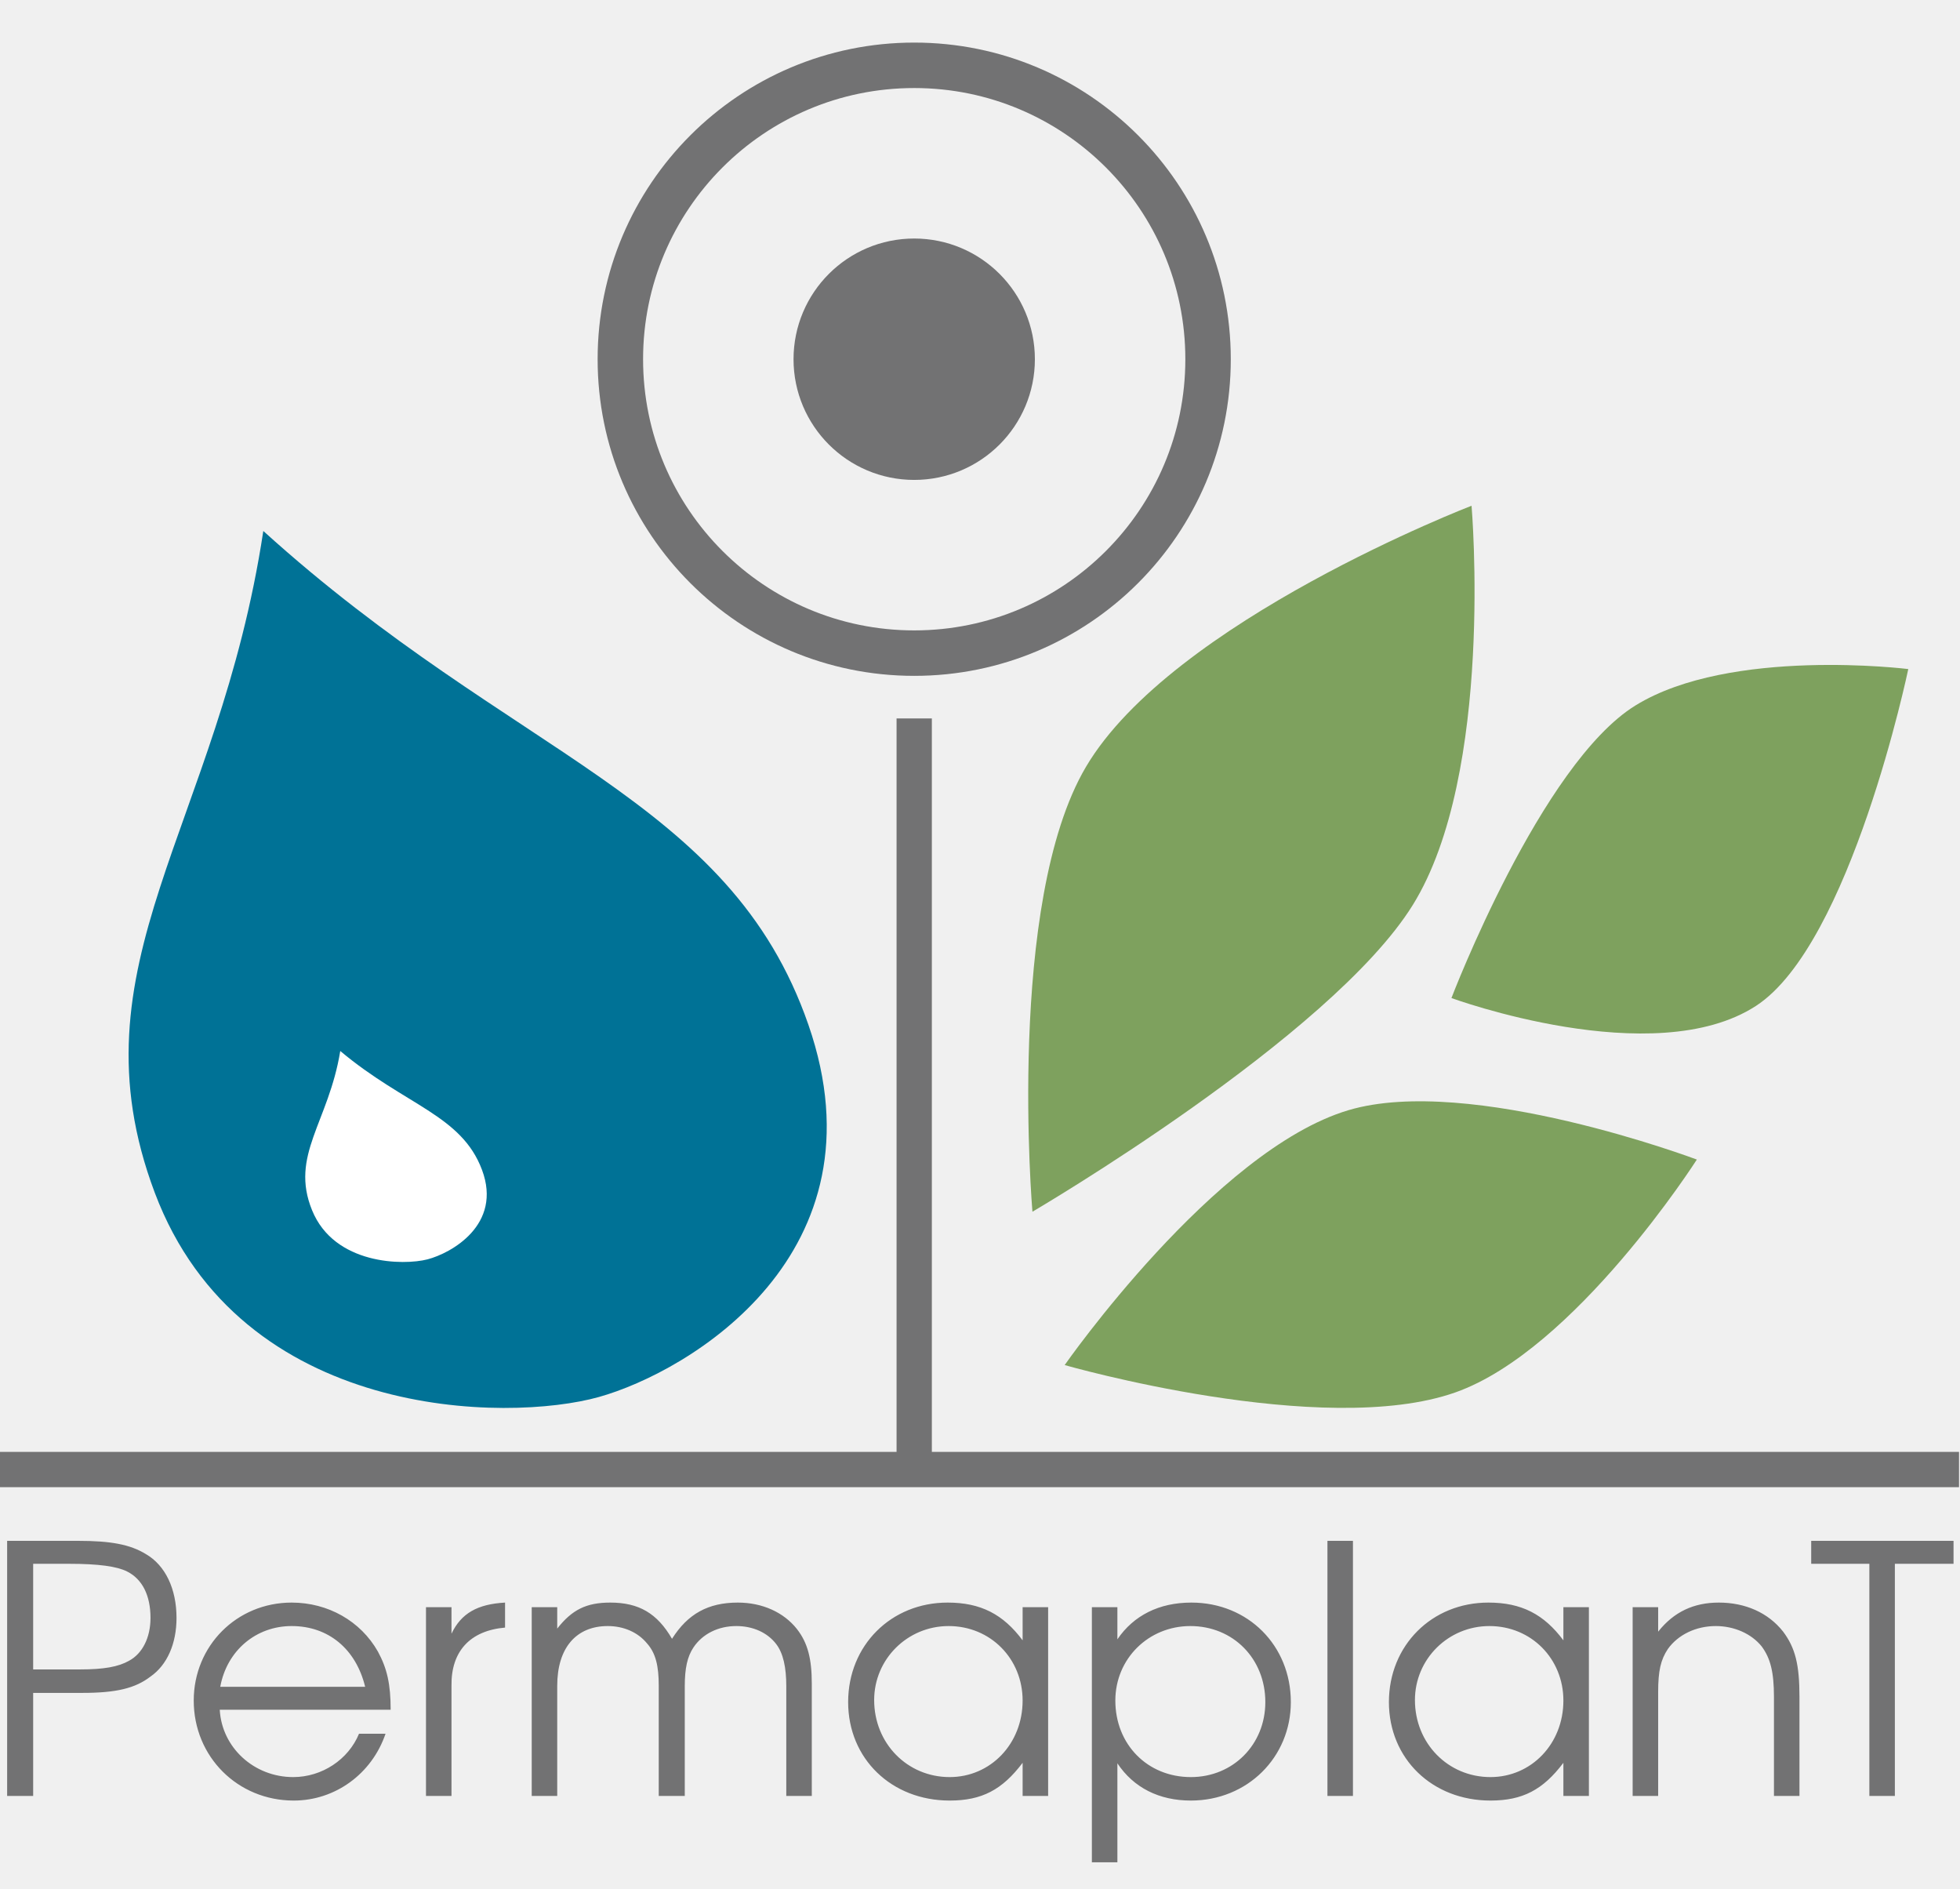
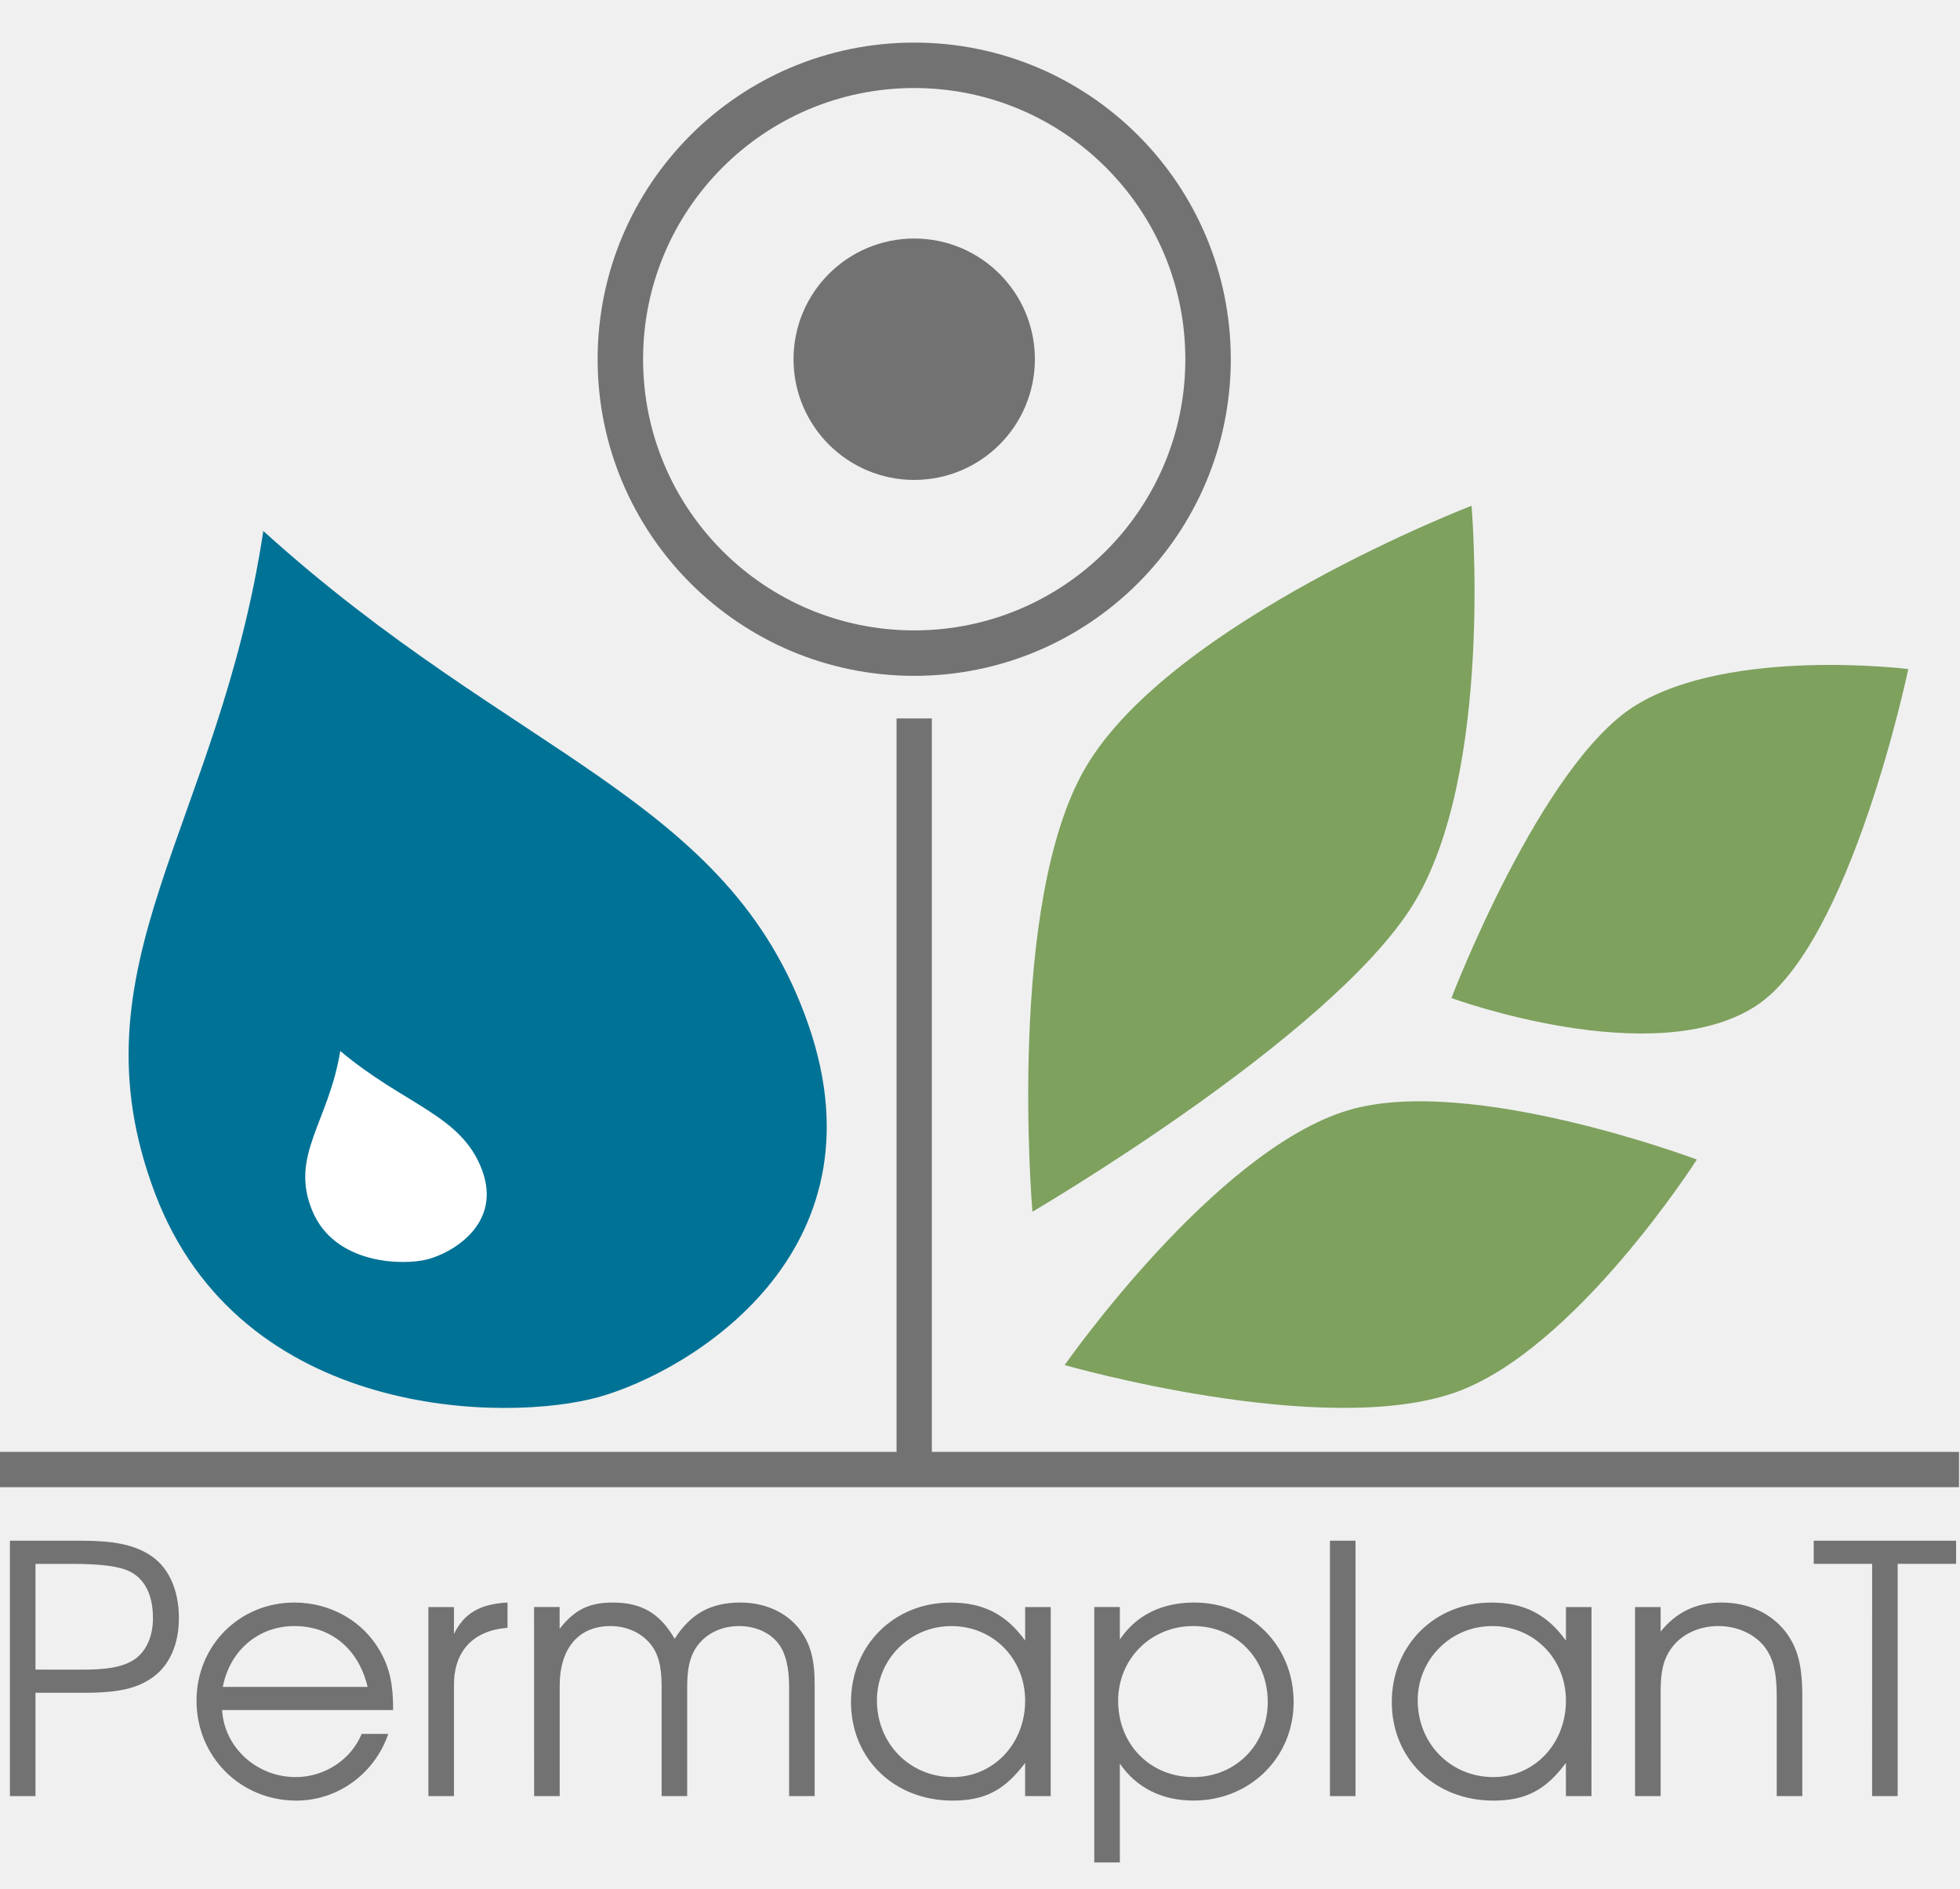
<svg xmlns="http://www.w3.org/2000/svg" width="60.03mm" height="57.825mm" viewBox="0 0 60.03 57.825" version="1.1" id="svg1662">
  <defs id="defs1659">
    <rect x="0.981" y="172.381" width="225.25" height="46.332" id="rect410" />
  </defs>
  <g id="layer1">
    <g id="g1614" transform="translate(0,-0.5)">
      <path style="fill:#7ea15e;fill-opacity:1;stroke:none;stroke-width:0.132px;stroke-linecap:butt;stroke-linejoin:miter;stroke-dasharray:none;stroke-opacity:1" d="m 45.07,15.987 c 0,0 -9.171,3.529 -11.81,7.996 -2.451,4.149 -1.639,13.622 -1.639,13.622 0,0 9.133,-5.34 11.649,-9.392 2.507,-4.038 1.8,-12.226 1.8,-12.226 z" id="path3242" />
      <path style="fill:#7ea15e;fill-opacity:1;stroke:none;stroke-width:0.097px;stroke-linecap:butt;stroke-linejoin:miter;stroke-dasharray:none;stroke-opacity:1" d="m 44.454,31.062 c 0,0 6.194,2.273 9.325,0.242 2.907,-1.886 4.667,-10.316 4.667,-10.316 0,0 -5.444,-0.679 -8.353,1.113 -2.899,1.785 -5.639,8.961 -5.639,8.961 z" id="path3244" />
      <path style="fill:#7ea15e;fill-opacity:1;stroke:none;stroke-width:0.106px;stroke-linecap:butt;stroke-linejoin:miter;stroke-dasharray:none;stroke-opacity:1" d="m 51.97,36.008 c 0,0 -6.954,-2.619 -10.673,-1.511 -4.098,1.222 -8.689,7.804 -8.689,7.804 0,0 7.913,2.271 11.97,0.836 3.671,-1.299 7.392,-7.129 7.392,-7.129 z" id="path3246" />
    </g>
    <g id="g1618">
      <circle style="fill:none;fill-opacity:1;stroke:#727273;stroke-width:1.392;stroke-dasharray:none;stroke-dashoffset:10;stroke-opacity:1" id="circle3260" cx="28" cy="11" r="9" />
      <ellipse style="fill:#727273;fill-opacity:1;stroke:#727273;stroke-width:1.392;stroke-linecap:butt;stroke-linejoin:round;stroke-dasharray:none;stroke-dashoffset:10;stroke-opacity:1;paint-order:normal" id="ellipse3266" cx="28" cy="11" rx="3" ry="3" />
    </g>
    <path style="fill:none;stroke:#727273;stroke-width:1.081;stroke-linecap:butt;stroke-linejoin:miter;stroke-dasharray:none;stroke-opacity:1" id="path3272" d="M 28,22 28,45 0,45 60,45" />
    <g id="g2607" transform="translate(-3.116667,-0.6572047)">
      <path style="display:inline;fill:#007296;fill-opacity:1;stroke:#5e7ea1;stroke-width:0;stroke-linecap:butt;stroke-linejoin:miter;stroke-dasharray:none;stroke-opacity:1" d="m 11.181,16.918 c -1.378,9.102 -5.957,13.269 -3.324,20.262 2.633,6.993 10.819,7.037 13.602,6.256 2.783,-0.78 8.842,-4.395 6.419,-11.393 -2.422,-6.998 -9.019,-8.172 -16.697,-15.126 z" id="path466" />
      <path style="display:inline;fill:#ffffff;fill-opacity:1;stroke:#5e7ea1;stroke-width:0;stroke-linecap:butt;stroke-linejoin:miter;stroke-dasharray:none;stroke-opacity:1" d="m 13.538,32.842 c -0.358,2.19 -1.549,3.192 -0.864,4.874 0.684,1.682 2.813,1.693 3.536,1.505 0.723,-0.188 2.299,-1.057 1.669,-2.741 -0.63,-1.683 -2.345,-1.966 -4.341,-3.639 z" id="path466-6" />
    </g>
-     <text xml:space="preserve" style="font-style:normal;font-weight:normal;font-size:10.583px;line-height:1.25;font-family:sans-serif;fill:#727273;fill-opacity:1;stroke:none;stroke-width:0.265" x="-0.5" y="55" id="text2373">
-       <tspan id="tspan2371" style="font-style:normal;font-variant:normal;font-weight:normal;font-stretch:normal;font-family:'URW Gothic';-inkscape-font-specification:'URW Gothic';stroke-width:0.265;fill:#727273;fill-opacity:1" x="-0.578" y="54.999">PermaplanT</tspan>
-     </text>
+     <g aria-label="PermaplanT" id="text2373" style="font-size:10.583px;line-height:1.25;fill:#727273;stroke-width:0.265">
+       <path d="M 0.304,55 H 1.087 v -3.164 h 1.503 c 1.058,0 1.63,-0.138 2.106,-0.487 0.508,-0.37 0.783,-1.016 0.783,-1.799 0,-0.9 -0.339,-1.609 -0.931,-1.958 -0.487,-0.296 -1.079,-0.413 -2.085,-0.413 H 0.304 Z M 1.087,51.127 v -3.238 h 1.111 c 0.9,0 1.46,0.074 1.778,0.233 0.466,0.233 0.709,0.73 0.709,1.429 0,0.603 -0.243,1.09 -0.646,1.312 -0.328,0.19 -0.783,0.265 -1.503,0.265 z" style="font-family:'URW Gothic';-inkscape-font-specification:'URW Gothic'" id="path126" />
+       <path d="m 12.041,52.365 c 0,-0.794 -0.106,-1.281 -0.392,-1.789 -0.519,-0.931 -1.524,-1.503 -2.635,-1.503 -1.683,0 -2.995,1.323 -2.995,3.006 0,1.714 1.344,3.059 3.059,3.059 1.259,0 2.392,-0.815 2.815,-2.043 h -0.815 c -0.328,0.794 -1.143,1.323 -2.021,1.323 -1.196,0 -2.191,-0.91 -2.254,-2.053 z M 6.824,51.656 c 0.212,-1.111 1.09,-1.863 2.191,-1.863 1.122,0 1.968,0.698 2.244,1.863 z" style="font-family:'URW Gothic';-inkscape-font-specification:'URW Gothic'" id="path128" />
+       <path d="m 13.121,55 h 0.783 v -3.376 c -0.011,-1.048 0.571,-1.693 1.64,-1.778 v -0.773 c -0.836,0.042 -1.333,0.328 -1.64,0.963 v -0.825 h -0.783 z" style="font-family:'URW Gothic';-inkscape-font-specification:'URW Gothic'" id="path130" />
+       <path d="m 16.359,55 h 0.783 v -3.376 c 0,-1.154 0.582,-1.831 1.556,-1.831 0.476,0 0.921,0.19 1.206,0.529 0.254,0.296 0.36,0.698 0.36,1.302 V 55 h 0.783 v -3.355 c 0,-0.561 0.085,-0.91 0.275,-1.196 0.275,-0.413 0.762,-0.656 1.312,-0.656 0.508,0 0.952,0.201 1.217,0.55 0.212,0.286 0.317,0.72 0.317,1.302 V 55 h 0.783 v -3.44 c 0,-0.762 -0.138,-1.249 -0.466,-1.672 -0.402,-0.519 -1.058,-0.815 -1.81,-0.815 -0.9,0 -1.524,0.339 -2.011,1.111 -0.455,-0.783 -1.016,-1.111 -1.894,-1.111 -0.73,0 -1.175,0.222 -1.63,0.804 v -0.667 h -0.783 z" style="font-family:'URW Gothic';-inkscape-font-specification:'URW Gothic'" id="path132" />
+       <path d="M 32.181,49.211 H 31.398 v 1.027 c -0.582,-0.804 -1.281,-1.164 -2.286,-1.164 -1.736,0 -3.048,1.312 -3.048,3.048 0,1.736 1.323,3.016 3.111,3.016 0.984,0 1.598,-0.317 2.222,-1.154 V 55 h 0.783 z m -3.048,0.582 c 1.281,0 2.265,0.995 2.265,2.286 0,1.323 -0.974,2.339 -2.222,2.339 -1.312,0 -2.318,-1.027 -2.318,-2.349 0,-1.259 1.016,-2.275 2.275,-2.275 z" style="font-family:'URW Gothic';-inkscape-font-specification:'URW Gothic'" id="path134" />
+       <path d="m 33.515,49.211 v 7.821 H 34.298 V 54.005 c 0.508,0.741 1.291,1.132 2.254,1.132 1.736,0 3.069,-1.323 3.069,-3.016 0,-1.736 -1.323,-3.048 -3.048,-3.048 -0.995,0 -1.778,0.392 -2.275,1.132 v -0.995 z m 3.027,0.582 c 1.312,0 2.286,0.995 2.286,2.328 0,1.302 -0.984,2.297 -2.275,2.297 -1.323,0 -2.307,-0.995 -2.307,-2.339 0,-1.281 1.005,-2.286 2.297,-2.286 z" style="font-family:'URW Gothic';-inkscape-font-specification:'URW Gothic'" id="path136" />
+       <path d="M 40.733,55 H 41.516 v -7.821 h -0.783 z" style="font-family:'URW Gothic';-inkscape-font-specification:'URW Gothic'" id="path138" />
+       <path d="m 48.744,49.211 h -0.783 v 1.027 c -0.582,-0.804 -1.281,-1.164 -2.286,-1.164 -1.736,0 -3.048,1.312 -3.048,3.048 0,1.736 1.323,3.016 3.111,3.016 0.984,0 1.598,-0.317 2.222,-1.154 V 55 h 0.783 z m -3.048,0.582 c 1.281,0 2.265,0.995 2.265,2.286 0,1.323 -0.974,2.339 -2.222,2.339 -1.312,0 -2.318,-1.027 -2.318,-2.349 0,-1.259 1.016,-2.275 2.275,-2.275 z" style="font-family:'URW Gothic';-inkscape-font-specification:'URW Gothic'" id="path140" />
+       <path d="m 50.078,55 h 0.783 v -3.186 c 0,-0.646 0.085,-0.984 0.307,-1.312 0.307,-0.444 0.847,-0.709 1.46,-0.709 0.571,0 1.09,0.233 1.408,0.624 0.275,0.36 0.381,0.783 0.381,1.545 V 55 h 0.783 v -3.037 c 0,-0.974 -0.138,-1.492 -0.508,-1.99 -0.455,-0.582 -1.154,-0.9 -1.968,-0.9 -0.762,0 -1.376,0.286 -1.863,0.889 v -0.751 h -0.783 z" style="font-family:'URW Gothic';-inkscape-font-specification:'URW Gothic'" id="path142" />
+       <path d="m 57.338,55 h 0.783 v -7.112 h 1.789 v -0.709 h -4.36 v 0.709 h 1.789 z" style="font-family:'URW Gothic';-inkscape-font-specification:'URW Gothic'" id="path144" />
+     </g>
  </g>
</svg>
